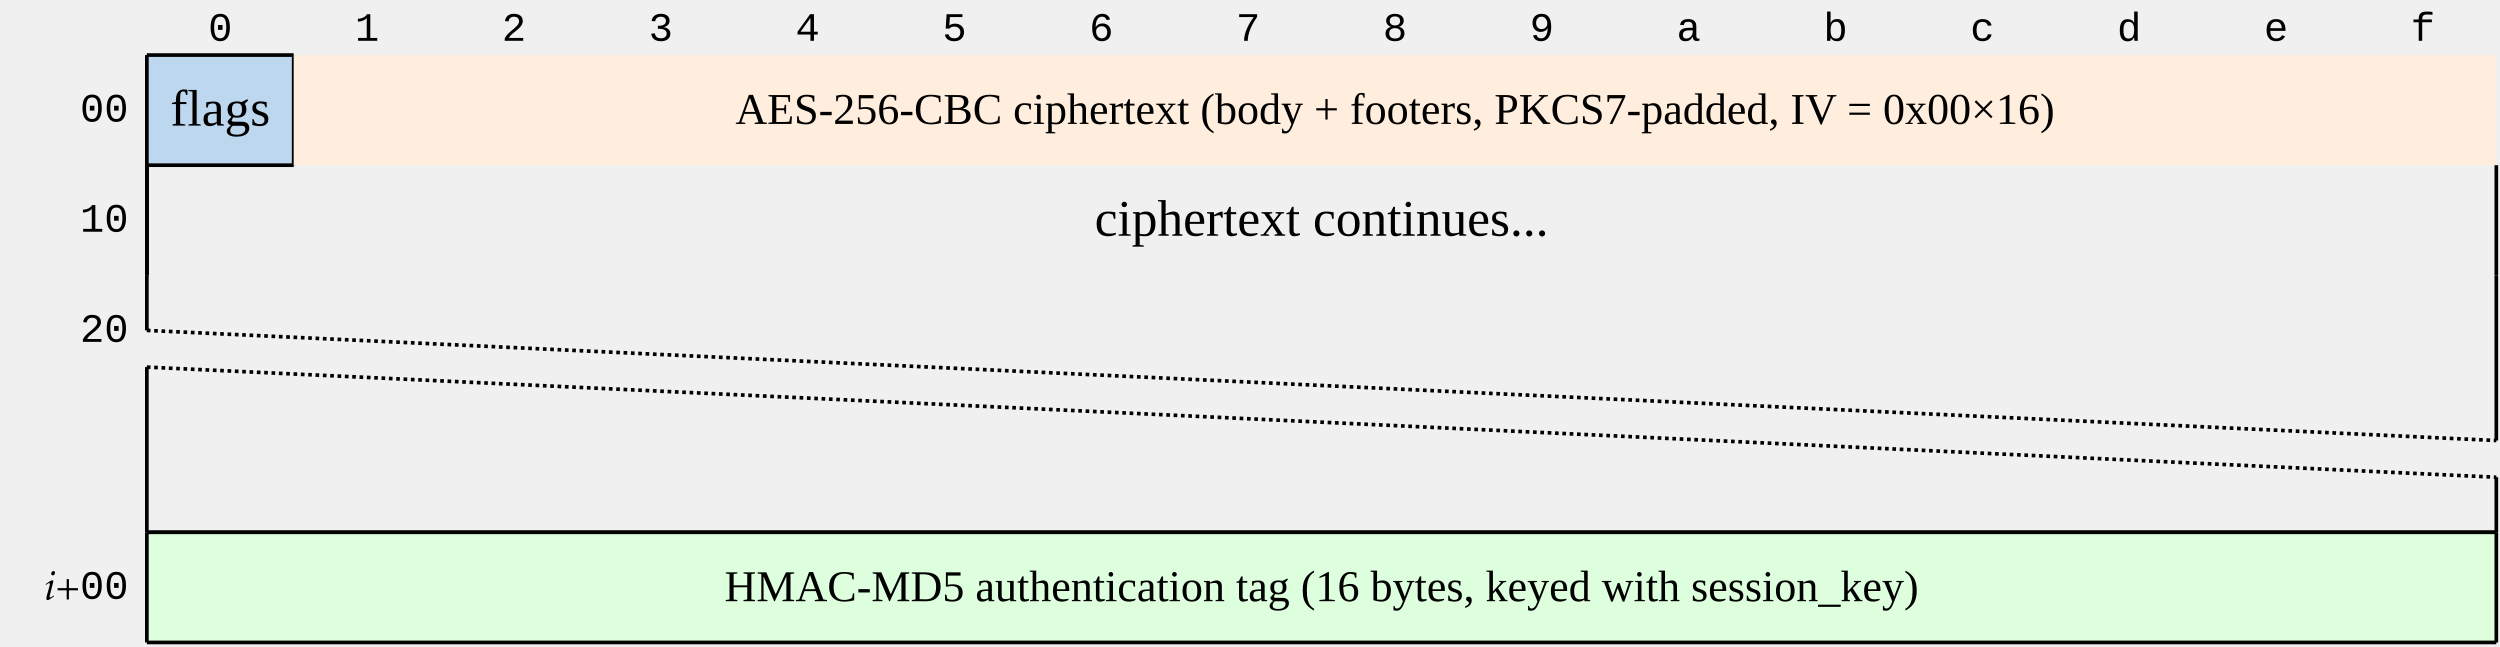
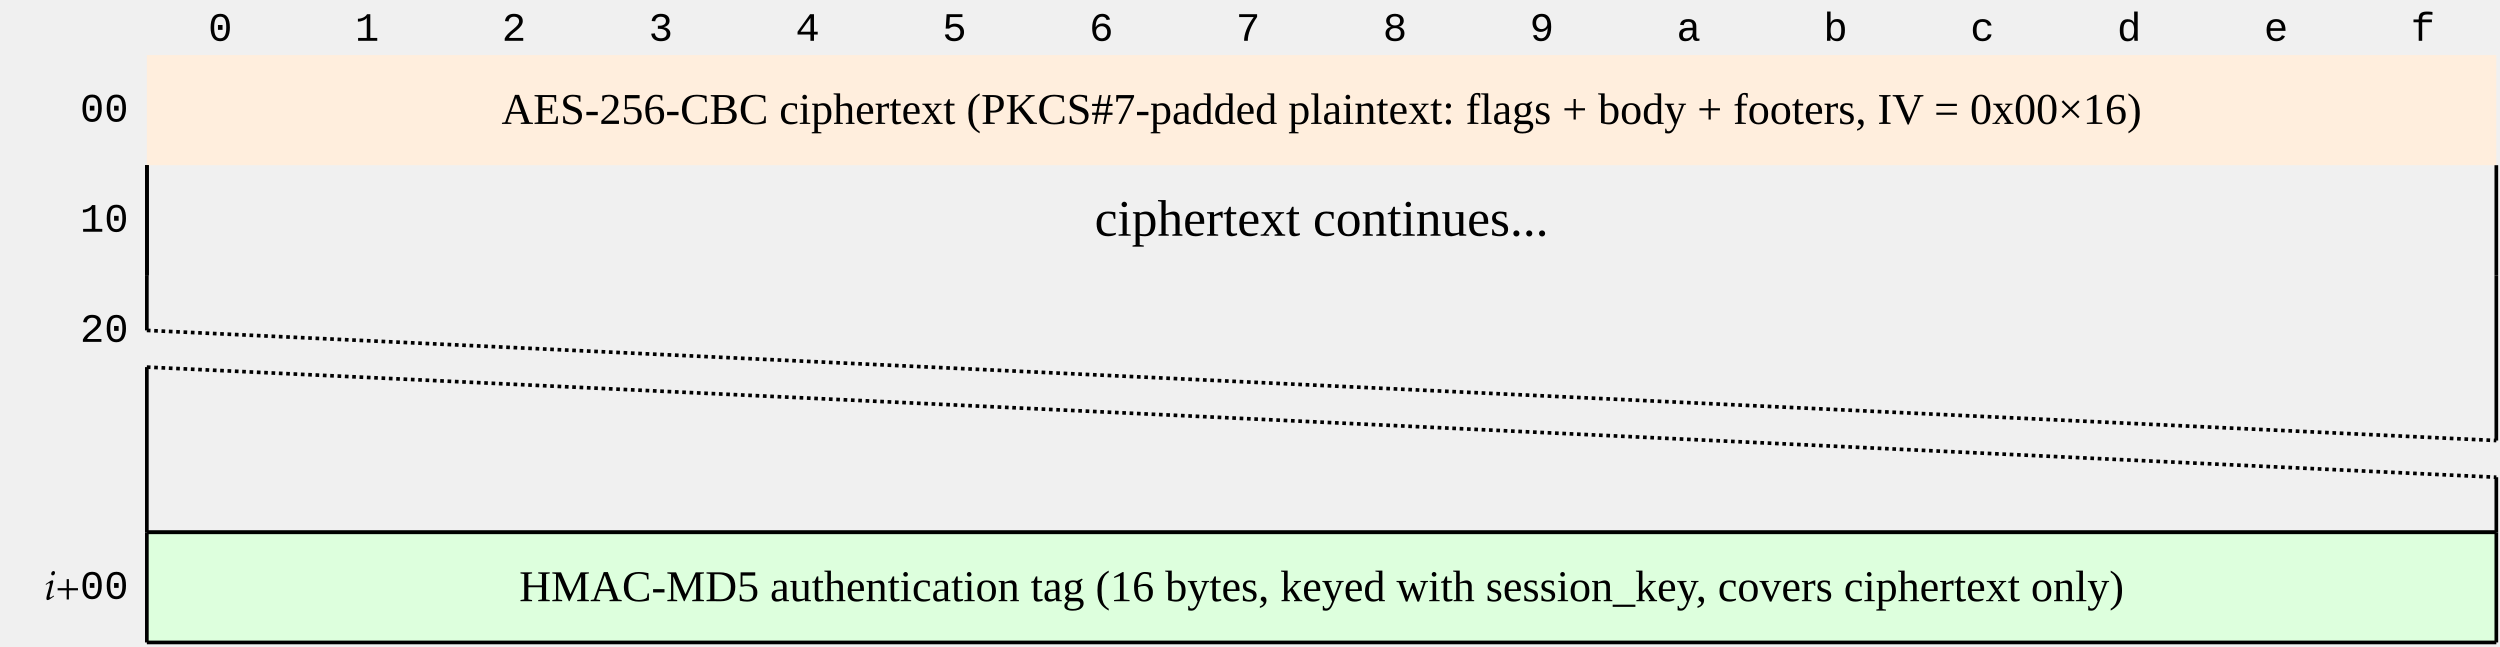
<svg xmlns="http://www.w3.org/2000/svg" version="1.0" width="681" height="176" viewBox="0 0 681 176">
  <style>.cimmeria-bg{fill:transparent}@media(prefers-color-scheme:dark){.cimmeria-bg{fill:white}}</style>
  <rect class="cimmeria-bg" width="100%" height="100%" />
  <text x="60" y="8" font-family="Courier New, monospace" font-size="11" dominant-baseline="middle" text-anchor="middle">0</text>
  <text x="100" y="8" font-family="Courier New, monospace" font-size="11" dominant-baseline="middle" text-anchor="middle">1</text>
  <text x="140" y="8" font-family="Courier New, monospace" font-size="11" dominant-baseline="middle" text-anchor="middle">2</text>
  <text x="180" y="8" font-family="Courier New, monospace" font-size="11" dominant-baseline="middle" text-anchor="middle">3</text>
  <text x="220" y="8" font-family="Courier New, monospace" font-size="11" dominant-baseline="middle" text-anchor="middle">4</text>
  <text x="260" y="8" font-family="Courier New, monospace" font-size="11" dominant-baseline="middle" text-anchor="middle">5</text>
  <text x="300" y="8" font-family="Courier New, monospace" font-size="11" dominant-baseline="middle" text-anchor="middle">6</text>
  <text x="340" y="8" font-family="Courier New, monospace" font-size="11" dominant-baseline="middle" text-anchor="middle">7</text>
  <text x="380" y="8" font-family="Courier New, monospace" font-size="11" dominant-baseline="middle" text-anchor="middle">8</text>
  <text x="420" y="8" font-family="Courier New, monospace" font-size="11" dominant-baseline="middle" text-anchor="middle">9</text>
  <text x="460" y="8" font-family="Courier New, monospace" font-size="11" dominant-baseline="middle" text-anchor="middle">a</text>
  <text x="500" y="8" font-family="Courier New, monospace" font-size="11" dominant-baseline="middle" text-anchor="middle">b</text>
  <text x="540" y="8" font-family="Courier New, monospace" font-size="11" dominant-baseline="middle" text-anchor="middle">c</text>
  <text x="580" y="8" font-family="Courier New, monospace" font-size="11" dominant-baseline="middle" text-anchor="middle">d</text>
  <text x="620" y="8" font-family="Courier New, monospace" font-size="11" dominant-baseline="middle" text-anchor="middle">e</text>
  <text x="660" y="8" font-family="Courier New, monospace" font-size="11" dominant-baseline="middle" text-anchor="middle">f</text>
-   <rect x="40" y="15" height="30" width="40" fill="#bdd7ee" />
-   <line x1="40" y1="15" x2="80" y2="15" stroke="#000000" stroke-width="1" />
-   <line x1="40" y1="45" x2="80" y2="45" stroke="#000000" stroke-width="1" />
-   <line x1="80" y1="15" x2="80" y2="45" stroke="#000000" stroke-width="1" />
-   <line x1="40" y1="15" x2="40" y2="45" stroke="#000000" stroke-width="1" />
-   <text font-size="14" x="60" y="31" text-anchor="middle" dominant-baseline="middle">flags</text>
-   <rect x="80" y="15" height="30" width="600" fill="#ffeedd" />
-   <text font-size="12" x="380" y="31" text-anchor="middle" dominant-baseline="middle">AES-256-CBC ciphertext  (body + footers, PKCS7-padded, IV = 0x00×16)</text>
+   <rect x="40" y="15" height="30" width="640" fill="#ffeedd" />
+   <text font-size="12" x="360" y="31" text-anchor="middle" dominant-baseline="middle">AES-256-CBC ciphertext  (PKCS#7-padded plaintext: flags + body + footers, IV = 0x00×16)</text>
  <text font-size="11" font-family="Courier New, monospace" font-style="normal" dominant-baseline="middle" x="35" y="30" text-anchor="end">00</text>
  <text font-size="11" font-family="Courier New, monospace" font-style="normal" dominant-baseline="middle" x="35" y="60" text-anchor="end">10</text>
  <line x1="40" y1="45" x2="40" y2="45" stroke="#000000" stroke-width="1" />
  <line x1="40" y1="45" x2="40" y2="75" stroke="#000000" stroke-width="1" />
  <line x1="40" y1="45" x2="40" y2="75" stroke="#000000" stroke-width="1" />
  <line x1="680" y1="45" x2="680" y2="75" stroke="#000000" stroke-width="1" />
  <line x1="40" y1="45" x2="40" y2="75" stroke="#000000" stroke-width="1" />
  <text font-size="14" x="360" y="61" text-anchor="middle" dominant-baseline="middle">ciphertext continues...</text>
  <text font-size="11" font-family="Courier New, monospace" font-style="normal" dominant-baseline="middle" x="35" y="90" text-anchor="end">20</text>
  <line x1="40" y1="75" x2="40" y2="90" stroke="#000000" stroke-width="1" />
  <line x1="680" y1="75" x2="680" y2="120" stroke="#000000" stroke-width="1" />
  <line stroke-dasharray="1,1" x1="40" y1="90" x2="680" y2="120" stroke="#000000" stroke-width="1" />
  <line x1="40" y1="100" x2="40" y2="145" stroke="#000000" stroke-width="1" />
  <line x1="680" y1="130" x2="680" y2="145" stroke="#000000" stroke-width="1" />
  <line stroke-dasharray="1,1" x1="40" y1="100" x2="680" y2="130" stroke="#000000" stroke-width="1" />
  <text font-size="11" font-family="Palatino, Georgia, Times New Roman, serif" font-style="italic" dominant-baseline="middle" x="35" y="160" text-anchor="end">i+<tspan font-size="11" font-family="Courier New, monospace" font-style="normal" dominant-baseline="middle">00</tspan>
  </text>
  <line x1="40" y1="145" x2="680" y2="145" stroke="#000000" stroke-width="1" />
  <rect x="40" y="145" height="30" width="640" fill="#ddffdd" />
  <line x1="40" y1="145" x2="680" y2="145" stroke="#000000" stroke-width="1" />
  <line x1="40" y1="175" x2="680" y2="175" stroke="#000000" stroke-width="1" />
  <line x1="680" y1="145" x2="680" y2="175" stroke="#000000" stroke-width="1" />
  <line x1="40" y1="145" x2="40" y2="175" stroke="#000000" stroke-width="1" />
-   <text font-size="12" x="360" y="161" text-anchor="middle" dominant-baseline="middle">HMAC-MD5 authentication tag  (16 bytes, keyed with session_key)</text>
+   <text font-size="12" x="360" y="161" text-anchor="middle" dominant-baseline="middle">HMAC-MD5 authentication tag  (16 bytes, keyed with session_key, covers ciphertext only)</text>
</svg>
